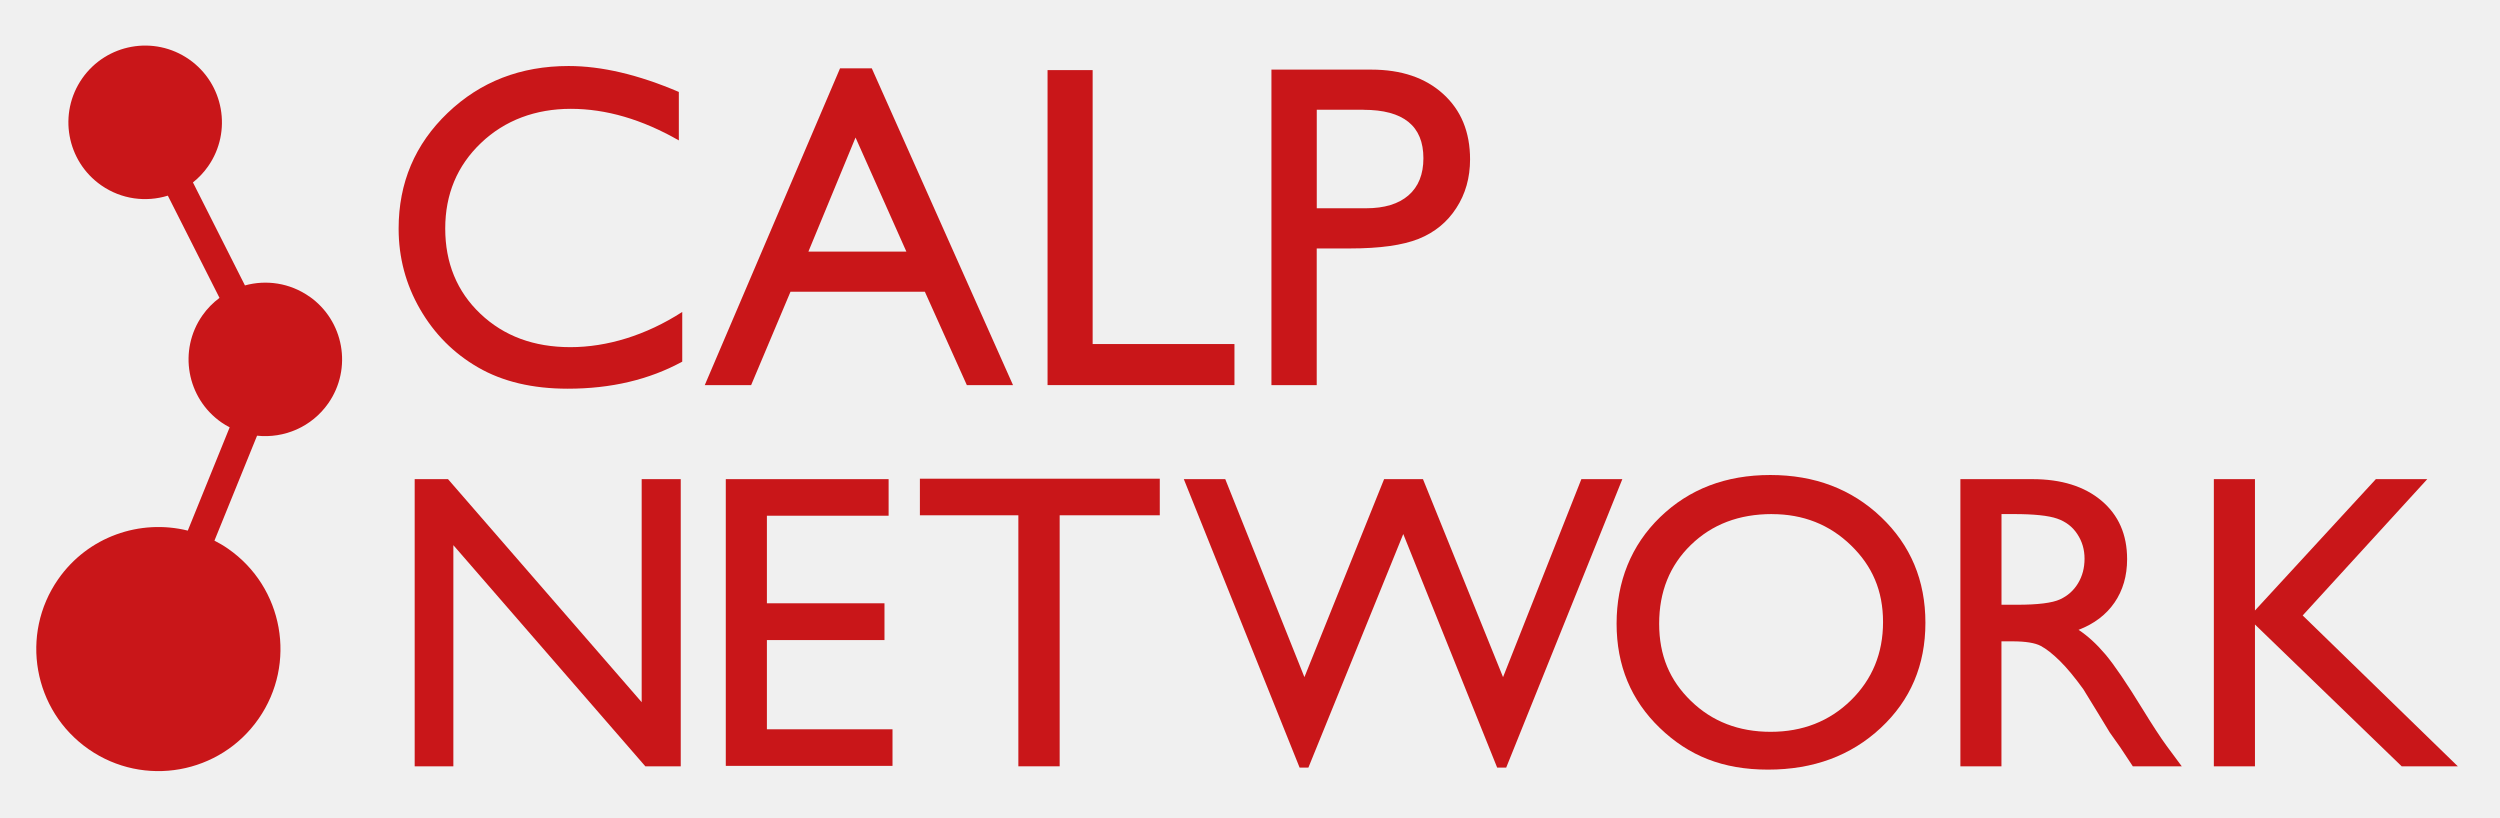
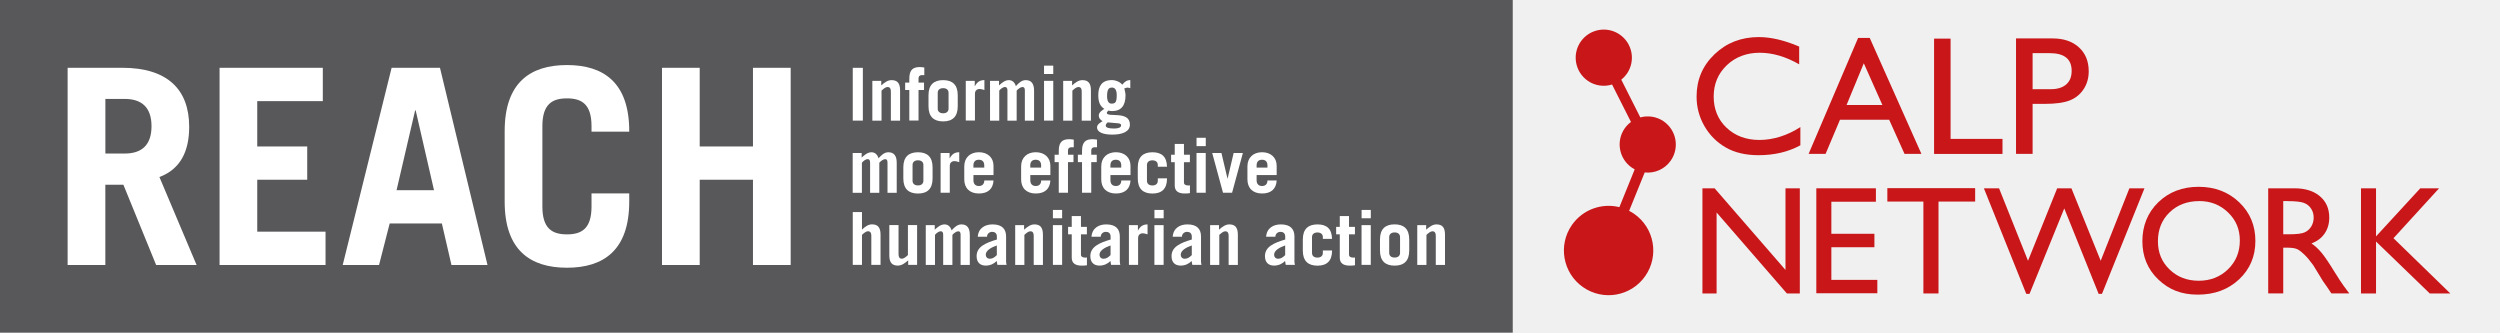
- <svg xmlns="http://www.w3.org/2000/svg" version="1.1" viewBox="0 0 513.89 168.08">
+ <svg xmlns="http://www.w3.org/2000/svg" version="1.1" viewBox="0 0 631.8 84.07">
  <defs>
    <style>
      .cls-1 {
+         fill: #fff;
+       }
+ 
+       .cls-2 {
        fill: #c91619;
+       }
+ 
+       .cls-3 {
+         fill: #58585a;
      }
    </style>
  </defs>
  <g>
-     <g id="Logo">
+     <g id="Layer_1">
+       <rect class="cls-3" width="382.3" height="84.07" />
      <g>
-         <path class="cls-1" d="M140.24,64.14v10.2c-6.8,3.71-14.64,5.56-23.54,5.56-7.23,0-13.36-1.45-18.4-4.36-5.04-2.9-9.02-6.91-11.96-12-2.94-5.1-4.4-10.61-4.4-16.55,0-9.42,3.36-17.35,10.08-23.78,6.72-6.43,15.01-9.64,24.86-9.64,6.8,0,14.35,1.78,22.66,5.33v9.96c-7.57-4.33-14.97-6.49-22.2-6.49s-13.57,2.34-18.47,7.02-7.35,10.54-7.35,17.59,2.41,12.95,7.23,17.52,10.98,6.86,18.49,6.86,15.51-2.41,22.99-7.23Z" />
-         <path class="cls-1" d="M172.69,14.04h6.51l29.03,65.12h-9.49l-8.63-19.19h-27.62l-8.09,19.19h-9.53l27.81-65.12ZM186.31,51.72l-10.45-23.45-9.69,23.45h20.13Z" />
-         <path class="cls-1" d="M215.33,14.41h9.27v56.31h29.15v8.44h-38.42V14.41Z" />
-         <path class="cls-1" d="M261.35,79.15V14.31h20.53c6.18,0,11.11,1.67,14.78,5.01,3.68,3.34,5.52,7.82,5.52,13.44,0,3.77-.94,7.11-2.83,10.01-1.88,2.91-4.46,5.01-7.74,6.33-3.28,1.31-7.97,1.97-14.09,1.97h-6.86v28.09h-9.32ZM280.26,22.56h-9.59v20.25h10.15c3.77,0,6.67-.89,8.71-2.66,2.04-1.78,3.06-4.32,3.06-7.62,0-6.64-4.11-9.96-12.33-9.96Z" />
+         <path class="cls-1" d="M176.83,66.97v-21.54h13.46v21.54h9.53V17.13h-9.53v19.88h-13.46v-19.88h-9.53v49.84h9.53ZM137.07,31.9c0-5.52,2.42-7.04,6.21-7.04s6.21,1.52,6.21,7.04v1.38h9.53v-.14c0-12.29-6.49-16.7-15.74-16.7s-15.74,4.42-15.74,16.7v17.81c0,12.29,6.49,16.71,15.74,16.71s15.74-4.42,15.74-16.71v-2.07h-9.53v3.31c0,5.52-2.42,7.04-6.21,7.04s-6.21-1.52-6.21-7.04v-20.29ZM95.79,66.97l2.69-10.49h13.19l2.42,10.49h9.11l-12.01-49.84h-12.22l-12.36,49.84h9.18ZM104.91,27.9h.14l4.63,20.16h-9.46s4.69-20.16,4.69-20.16ZM82.27,66.97v-8.42h-17.26v-13.12h12.63v-8.42h-12.63v-11.46h16.57v-8.42h-26.09v49.84h26.78ZM26.63,25h4.9c4.21,0,6.76,2.07,6.76,6.9s-2.55,6.9-6.76,6.9h-4.9v-13.81h0ZM49.68,66.97l-9.39-22.23c5.31-2,7.52-6.49,7.52-12.7,0-9.39-5.45-14.91-16.91-14.91h-13.81v49.84h9.53v-20.29h4.56l8.28,20.29h10.22Z" />
+         <g>
+           <path class="cls-1" d="M215.51,30.48v-13.34h2.55v13.34h-2.55Z" />
+           <path class="cls-1" d="M220.46,30.48v-10.05h2.25v1.15c.85-.74,1.64-1.33,2.6-1.33,1.42,0,2.16.72,2.16,2.59v7.65h-2.33v-7.39c0-.67-.22-1.11-.85-1.11-.48,0-1.02.46-1.51.91v7.59h-2.33,0Z" />
+           <path class="cls-1" d="M233.58,18.99h-.66c-.55,0-.79.35-.79.85v1.03h1.39v1.88h-1.39v7.72h-2.33v-7.72h-1.05v-1.88h1.05v-.96c0-2.33.98-2.96,2.68-2.96.33,0,.72.06,1.11.11v1.92h0Z" />
+           <path class="cls-1" d="M234.65,24.06c0-2.66,1.37-3.81,3.7-3.81s3.69,1.15,3.69,3.81v2.81c0,2.66-1.37,3.81-3.69,3.81s-3.7-1.15-3.7-3.81v-2.81ZM236.98,27.45c0,.78.55,1.18,1.37,1.18s1.37-.41,1.37-1.18v-3.99c0-.78-.55-1.18-1.37-1.18s-1.37.41-1.37,1.18v3.99Z" />
+           <path class="cls-1" d="M244.07,30.48v-10.05h2.27v1.33h.04c.54-1,1.24-1.52,2.4-1.52v2.51c-.39-.11-.83-.26-1.24-.26-.76,0-1.15.57-1.15,1.11v6.87h-2.33.01Z" />
+           <path class="cls-1" d="M250.22,20.43h2.25v1.15c.76-.68,1.51-1.33,2.49-1.33.87,0,1.5.59,1.77,1.52.72-.79,1.46-1.52,2.48-1.52,1.4,0,2.12.85,2.12,2.66v7.58h-2.33v-7.65c0-.66-.24-.85-.61-.85-.44,0-1.16.52-1.46.91v7.59h-2.33v-7.65c0-.66-.26-.85-.63-.85-.5,0-1.16.52-1.44.91v7.59h-2.33v-10.05h.02Z" />
+           <path class="cls-1" d="M263.85,18.7v-2.11h2.33v2.11h-2.33ZM266.18,20.43v10.05h-2.33v-10.05h2.33Z" />
+           <path class="cls-1" d="M268.69,30.48v-10.05h2.25v1.15c.85-.74,1.64-1.33,2.6-1.33,1.42,0,2.16.72,2.16,2.59v7.65h-2.33v-7.39c0-.67-.22-1.11-.85-1.11-.48,0-1.02.46-1.51.91v7.59h-2.33,0Z" />
+           <path class="cls-1" d="M285.65,22.28c-.18-.04-.54-.15-.72-.15-.24,0-.48.13-.79.22.15.67.3,1.16.3,1.77,0,2.51-1.07,3.95-3.36,3.95-.33,0-.61-.02-.96-.13-.13.18-.41.35-.41.59,0,1.26,5.84-.68,5.84,2.96,0,1.72-1.77,2.53-4.47,2.53-2.48,0-3.84-.7-3.84-1.83,0-.76.85-1.22,1.4-1.57-.55-.33-.96-.78-.96-1.42,0-.79.83-1.33,1.4-1.68-1.13-.74-1.52-1.81-1.52-3.49,0-2.16.83-3.79,3.44-3.79.96,0,2.03.44,2.62,1.16.59-.74,1.16-1.16,2.03-1.16v2.03h0ZM279.92,30.93c-.24.24-.48.44-.48.81,0,.52.76.74,2.13.74,1.11,0,1.75-.28,1.75-.79,0-.33-.15-.48-.85-.54,0,0-2.55-.22-2.55-.22ZM281,22.13c-.89,0-1.22.61-1.22,2.18,0,1.26.41,1.88,1.11,1.88,1,0,1.33-.37,1.33-2.13,0-1.29-.41-1.94-1.22-1.94h0Z" />
+         </g>
+         <g>
+           <path class="cls-1" d="M215.51,66.94v-13.34h2.33v4.43c.78-.74,1.57-1.33,2.53-1.33,1.42,0,2.16.72,2.16,2.59v7.65h-2.33v-7.39c0-.66-.22-1.11-.85-1.11-.48,0-1.02.46-1.51.91v7.59h-2.33Z" />
+           <path class="cls-1" d="M231.77,56.89v10.05h-2.25v-1.15c-.85.74-1.65,1.33-2.61,1.33-1.42,0-2.16-.72-2.16-2.59v-7.65h2.33v7.39c0,.66.22,1.11.85,1.11.48,0,1.02-.46,1.52-.91v-7.59h2.33-.01Z" />
+           <path class="cls-1" d="M233.98,56.89h2.25v1.15c.76-.68,1.52-1.33,2.49-1.33.87,0,1.5.59,1.77,1.51.72-.79,1.46-1.51,2.48-1.51,1.4,0,2.12.85,2.12,2.66v7.58h-2.33v-7.65c0-.67-.24-.85-.61-.85-.44,0-1.16.52-1.46.91v7.59h-2.33v-7.65c0-.67-.26-.85-.63-.85-.5,0-1.16.52-1.44.91v7.59h-2.33v-10.05h.02Z" />
+           <path class="cls-1" d="M247.1,59.83c.09-1.13.55-1.9,1.24-2.4.67-.5,1.57-.72,2.5-.72,2.48,0,3.42,1.26,3.42,3.05v6.37c0,.28.06.55.13.81h-2.33c-.06-.26-.09-.57-.17-.98-.68.68-1.61,1.16-2.77,1.16-1.4,0-2.31-.78-2.31-2.4,0-2.33,2.22-3.33,5.12-4.19v-.74c0-.87-.54-1.2-1.2-1.2-.7,0-1.29.52-1.29,1.24h-2.34ZM251.92,62.03c-1.39.48-2.79,1.26-2.79,2.31,0,.67.41,1.05,1.03,1.05.7,0,1.2-.37,1.76-.92v-2.44Z" />
+           <path class="cls-1" d="M256.56,66.94v-10.05h2.25v1.15c.85-.74,1.64-1.33,2.6-1.33,1.42,0,2.16.72,2.16,2.59v7.65h-2.33v-7.39c0-.66-.22-1.11-.85-1.11-.48,0-1.02.46-1.51.91v7.59h-2.33,0Z" />
+           <path class="cls-1" d="M266.09,55.16v-2.11h2.33v2.11h-2.33ZM268.42,56.89v10.05h-2.33v-10.05s2.33,0,2.33,0Z" />
+           <path class="cls-1" d="M269.93,59.22v-1.88h.92v-2.73h2.33v2.73h1.5v1.88h-1.5v5.14c0,.5.43.74,1.05.74.17,0,.31,0,.46-.02v1.96c-.44.07-.89.09-1.33.09-1.51,0-2.51-.55-2.51-2v-5.91h-.92,0Z" />
+           <path class="cls-1" d="M275.84,59.83c.09-1.13.55-1.9,1.24-2.4.67-.5,1.57-.72,2.5-.72,2.48,0,3.42,1.26,3.42,3.05v6.37c0,.28.06.55.13.81h-2.33c-.06-.26-.09-.57-.17-.98-.68.68-1.61,1.16-2.77,1.16-1.4,0-2.31-.78-2.31-2.4,0-2.33,2.22-3.33,5.12-4.19v-.74c0-.87-.54-1.2-1.2-1.2-.7,0-1.29.52-1.29,1.24h-2.34ZM280.66,62.03c-1.39.48-2.79,1.26-2.79,2.31,0,.67.41,1.05,1.03,1.05.7,0,1.2-.37,1.76-.92v-2.44Z" />
+           <path class="cls-1" d="M285.3,66.94v-10.05h2.27v1.33h.04c.54-1,1.24-1.51,2.4-1.51v2.51c-.39-.11-.83-.26-1.24-.26-.76,0-1.15.57-1.15,1.11v6.87h-2.33,0Z" />
+           <path class="cls-1" d="M291.75,55.16v-2.11h2.33v2.11h-2.33ZM294.07,56.89v10.05h-2.33v-10.05s2.33,0,2.33,0Z" />
+           <path class="cls-1" d="M296.36,59.83c.09-1.13.55-1.9,1.24-2.4.67-.5,1.57-.72,2.5-.72,2.48,0,3.42,1.26,3.42,3.05v6.37c0,.28.06.55.13.81h-2.33c-.06-.26-.09-.57-.17-.98-.68.68-1.61,1.16-2.77,1.16-1.4,0-2.31-.78-2.31-2.4,0-2.33,2.22-3.33,5.12-4.19v-.74c0-.87-.54-1.2-1.2-1.2-.7,0-1.29.52-1.29,1.24h-2.34ZM301.19,62.03c-1.39.48-2.79,1.26-2.79,2.31,0,.67.41,1.05,1.03,1.05.7,0,1.2-.37,1.76-.92v-2.44Z" />
+           <path class="cls-1" d="M305.82,66.94v-10.05h2.25v1.15c.85-.74,1.64-1.33,2.6-1.33,1.42,0,2.16.72,2.16,2.59v7.65h-2.33v-7.39c0-.66-.22-1.11-.85-1.11-.48,0-1.02.46-1.51.91v7.59h-2.33,0Z" />
+           <path class="cls-1" d="M319.97,59.83c.09-1.13.55-1.9,1.24-2.4.67-.5,1.57-.72,2.5-.72,2.48,0,3.42,1.26,3.42,3.05v6.37c0,.28.06.55.13.81h-2.33c-.06-.26-.09-.57-.17-.98-.68.68-1.61,1.16-2.77,1.16-1.4,0-2.31-.78-2.31-2.4,0-2.33,2.22-3.33,5.12-4.19v-.74c0-.87-.54-1.2-1.2-1.2-.7,0-1.29.52-1.29,1.24h-2.34ZM324.79,62.03c-1.39.48-2.79,1.26-2.79,2.31,0,.67.41,1.05,1.03,1.05.7,0,1.2-.37,1.76-.92v-2.44Z" />
+           <path class="cls-1" d="M334.31,60.37v-.44c0-.78-.55-1.18-1.37-1.18s-1.37.41-1.37,1.18v3.99c0,.78.55,1.18,1.37,1.18s1.37-.41,1.37-1.18v-.63h2.33v.04c0,2.66-1.37,3.81-3.69,3.81s-3.7-1.15-3.7-3.81v-2.81c0-2.66,1.37-3.81,3.7-3.81s3.64,1.11,3.68,3.66h-2.32Z" />
+           <path class="cls-1" d="M337.67,59.22v-1.88h.92v-2.73h2.33v2.73h1.5v1.88h-1.5v5.14c0,.5.43.74,1.05.74.17,0,.31,0,.46-.02v1.96c-.44.07-.89.09-1.33.09-1.51,0-2.51-.55-2.51-2v-5.91h-.92,0Z" />
+           <path class="cls-1" d="M344.1,55.16v-2.11h2.33v2.11h-2.33ZM346.42,56.89v10.05h-2.33v-10.05s2.33,0,2.33,0Z" />
+           <path class="cls-1" d="M348.75,60.51c0-2.66,1.37-3.81,3.7-3.81s3.69,1.15,3.69,3.81v2.81c0,2.66-1.37,3.81-3.69,3.81s-3.7-1.15-3.7-3.81c0,0,0-2.81,0-2.81ZM351.08,63.91c0,.78.55,1.18,1.37,1.18s1.37-.41,1.37-1.18v-3.99c0-.78-.55-1.18-1.37-1.18s-1.37.41-1.37,1.18v3.99Z" />
+           <path class="cls-1" d="M358.17,66.94v-10.05h2.25v1.15c.85-.74,1.64-1.33,2.6-1.33,1.42,0,2.16.72,2.16,2.59v7.65h-2.33v-7.39c0-.66-.22-1.11-.85-1.11-.48,0-1.02.46-1.51.91v7.59h-2.33,0Z" />
+         </g>
+         <path class="cls-1" d="M215.51,38.66h2.25v1.15c.76-.68,1.51-1.33,2.49-1.33.87,0,1.5.59,1.77,1.52.72-.79,1.46-1.52,2.48-1.52,1.4,0,2.12.85,2.12,2.66v7.58h-2.33v-7.65c0-.66-.24-.85-.61-.85-.44,0-1.16.52-1.46.91v7.59h-2.33v-7.65c0-.66-.26-.85-.63-.85-.5,0-1.16.52-1.44.91v7.59h-2.33v-10.05h.02Z" />
+         <path class="cls-1" d="M228.29,42.29c0-2.66,1.37-3.81,3.7-3.81s3.69,1.15,3.69,3.81v2.81c0,2.66-1.37,3.81-3.69,3.81s-3.7-1.15-3.7-3.81v-2.81ZM230.62,45.68c0,.78.55,1.18,1.37,1.18s1.37-.41,1.37-1.18v-3.99c0-.78-.55-1.18-1.37-1.18s-1.37.41-1.37,1.18v3.99Z" />
+         <path class="cls-1" d="M237.71,48.71v-10.05h2.27v1.33h.04c.54-1,1.24-1.52,2.4-1.52v2.51c-.39-.11-.83-.26-1.24-.26-.76,0-1.15.57-1.15,1.11v6.87h-2.33.01Z" />
+         <path class="cls-1" d="M246.01,44.24v1.33c0,1,.59,1.44,1.37,1.44.98,0,1.37-.63,1.37-1.4h2.33c-.11,2.07-1.35,3.29-3.69,3.29s-3.7-1.37-3.7-3.57v-3.29c0-2.2,1.48-3.57,3.7-3.57s3.69,1.37,3.69,3.42v2.35h-5.07ZM248.74,42.36v-.55c0-.89-.43-1.44-1.37-1.44s-1.37.55-1.37,1.44v.55h2.74Z" />
+         <path class="cls-1" d="M260.38,44.24v1.33c0,1,.59,1.44,1.37,1.44.98,0,1.37-.63,1.37-1.4h2.33c-.11,2.07-1.35,3.29-3.69,3.29s-3.7-1.37-3.7-3.57v-3.29c0-2.2,1.48-3.57,3.7-3.57s3.69,1.37,3.69,3.42v2.35h-5.07ZM263.11,42.36v-.55c0-.89-.43-1.44-1.37-1.44s-1.37.55-1.37,1.44v.55h2.74Z" />
+         <path class="cls-1" d="M271.35,37.22h-.66c-.55,0-.79.35-.79.85v1.03h1.39v1.88h-1.39v7.72h-2.33v-7.72h-1.05v-1.88h1.05v-.96c0-2.33.98-2.96,2.68-2.96.33,0,.72.06,1.11.11v1.92h0Z" />
+         <path class="cls-1" d="M277.23,37.22h-.66c-.55,0-.79.35-.79.85v1.03h1.39v1.88h-1.39v7.72h-2.33v-7.72h-1.05v-1.88h1.05v-.96c0-2.33.98-2.96,2.68-2.96.33,0,.72.06,1.11.11v1.92h0Z" />
+         <path class="cls-1" d="M280.63,44.24v1.33c0,1,.59,1.44,1.37,1.44.98,0,1.37-.63,1.37-1.4h2.33c-.11,2.07-1.35,3.29-3.69,3.29s-3.7-1.37-3.7-3.57v-3.29c0-2.2,1.48-3.57,3.7-3.57s3.69,1.37,3.69,3.42v2.35h-5.07ZM283.36,42.36v-.55c0-.89-.43-1.44-1.37-1.44s-1.37.55-1.37,1.44v.55h2.74Z" />
+         <path class="cls-1" d="M292.6,42.14v-.44c0-.78-.55-1.18-1.37-1.18s-1.37.41-1.37,1.18v3.99c0,.78.55,1.18,1.37,1.18s1.37-.41,1.37-1.18v-.63h2.33v.04c0,2.66-1.37,3.81-3.69,3.81s-3.7-1.15-3.7-3.81v-2.81c0-2.66,1.37-3.81,3.7-3.81s3.64,1.11,3.68,3.66h-2.32Z" />
+         <path class="cls-1" d="M295.96,40.99v-1.88h.92v-2.73h2.33v2.73h1.5v1.88h-1.5v5.14c0,.5.43.74,1.05.74.17,0,.31,0,.46-.02v1.96c-.44.07-.89.09-1.33.09-1.51,0-2.51-.55-2.51-2v-5.91h-.92,0Z" />
+         <path class="cls-1" d="M302.39,36.93v-2.11h2.33v2.11h-2.33ZM304.71,38.66v10.05h-2.33v-10.05h2.33Z" />
+         <path class="cls-1" d="M310.2,45.13h.04l1.53-6.47h2.33l-2.73,10.05h-2.29l-2.73-10.05h2.33l1.53,6.47h0Z" />
+         <path class="cls-1" d="M317.57,44.24v1.33c0,1,.59,1.44,1.37,1.44.98,0,1.37-.63,1.37-1.4h2.33c-.11,2.07-1.35,3.29-3.69,3.29s-3.7-1.37-3.7-3.57v-3.29c0-2.2,1.48-3.57,3.7-3.57s3.69,1.37,3.69,3.42v2.35h-5.07ZM320.31,42.36v-.55c0-.89-.43-1.44-1.37-1.44s-1.37.55-1.37,1.44v.55h2.74Z" />
      </g>
      <g>
-         <path class="cls-1" d="M131.9,98.49h8.03v59.04h-7.27l-39.47-45.47v45.47h-7.95v-59.04h6.85l39.81,45.85v-45.85Z" />
-         <path class="cls-1" d="M149.19,98.49h33.47v7.52h-25.02v18h24.17v7.56h-24.17v18.34h25.82v7.52h-34.27v-58.95Z" />
-         <path class="cls-1" d="M189.08,98.4h49.32v7.52h-20.58v51.6h-8.49v-51.6h-20.24v-7.52Z" />
-         <path class="cls-1" d="M325.05,98.49h8.43l-23.87,59.29h-1.86l-19.3-48.01-19.5,48.01h-1.81l-23.8-59.29h8.52l16.27,40.7,16.38-40.7h7.99l16.46,40.7,16.1-40.7Z" />
-         <path class="cls-1" d="M363.9,97.64c9.12,0,16.72,2.89,22.78,8.66,6.07,5.78,9.1,13.02,9.1,21.72s-3.06,15.91-9.19,21.62c-6.12,5.7-13.84,8.56-23.16,8.56s-16.31-2.85-22.24-8.56c-5.93-5.71-8.89-12.85-8.89-21.45s2.98-16.11,8.95-21.89c5.97-5.78,13.52-8.66,22.64-8.66ZM364.23,105.67c-6.76,0-12.31,2.11-16.66,6.34-4.35,4.23-6.52,9.62-6.52,16.19s2.18,11.66,6.54,15.89c4.36,4.23,9.82,6.34,16.38,6.34s12.08-2.16,16.49-6.47c4.4-4.31,6.61-9.68,6.61-16.1s-2.2-11.52-6.61-15.78c-4.41-4.27-9.82-6.4-16.23-6.4Z" />
-         <path class="cls-1" d="M402.97,157.53v-59.04h14.79c5.97,0,10.71,1.48,14.22,4.44s5.26,6.96,5.26,12c0,3.44-.86,6.41-2.58,8.92-1.72,2.51-4.18,4.38-7.4,5.62,1.89,1.24,3.73,2.93,5.54,5.07,1.8,2.14,4.34,5.87,7.61,11.2,2.06,3.35,3.7,5.87,4.94,7.56l3.13,4.23h-10.06l-2.57-3.89c-.09-.14-.25-.38-.51-.72l-1.65-2.33-2.62-4.31-2.83-4.61c-1.75-2.42-3.34-4.35-4.8-5.79-1.45-1.43-2.76-2.47-3.93-3.1-1.17-.63-3.14-.95-5.9-.95h-2.2v25.69h-8.45ZM413.96,105.67h-2.54v18.64h3.21c4.28,0,7.22-.37,8.81-1.1,1.59-.73,2.83-1.84,3.72-3.32.89-1.48,1.33-3.16,1.33-5.05s-.49-3.54-1.48-5.05-2.37-2.57-4.16-3.19c-1.79-.62-4.75-.93-8.9-.93Z" />
-         <path class="cls-1" d="M488.38,98.49h10.56l-25.61,28.02,31.9,31.02h-11.54l-30.17-29.16v29.16h-8.45v-59.04h8.45v27l24.85-27Z" />
+         <g>
+           <path class="cls-2" d="M454.99,32.13v4.59c-3.06,1.67-6.59,2.5-10.59,2.5-3.25,0-6.01-.65-8.28-1.96-2.27-1.31-4.06-3.11-5.38-5.4-1.32-2.29-1.98-4.78-1.98-7.45,0-4.24,1.51-7.81,4.54-10.7,3.02-2.89,6.75-4.34,11.19-4.34,3.06,0,6.46.8,10.2,2.4v4.48c-3.41-1.95-6.74-2.92-9.99-2.92s-6.11,1.05-8.31,3.16-3.31,4.74-3.31,7.91,1.08,5.83,3.25,7.88,4.94,3.09,8.32,3.09,6.98-1.08,10.34-3.25Z" />
+           <path class="cls-2" d="M469.59,9.59h2.93l13.06,29.3h-4.27l-3.88-8.63h-12.43l-3.64,8.63h-4.29l12.51-29.3ZM475.72,26.54l-4.7-10.55-4.36,10.55h9.06Z" />
+           <path class="cls-2" d="M488.78,9.76h4.17v25.34h13.12v3.8h-17.29V9.76Z" />
+           <path class="cls-2" d="M509.49,38.89V9.71h9.24c2.78,0,5,.75,6.65,2.25,1.65,1.5,2.48,3.52,2.48,6.05,0,1.7-.42,3.2-1.27,4.5-.85,1.31-2.01,2.26-3.48,2.85-1.47.59-3.59.89-6.34.89h-3.09v12.64h-4.19ZM518,13.43h-4.32v9.11h4.57c1.7,0,3-.4,3.92-1.2.92-.8,1.38-1.94,1.38-3.43,0-2.99-1.85-4.48-5.55-4.48Z" />
+         </g>
+         <g>
+           <path class="cls-2" d="M451.24,47.59h3.61v26.57h-3.27l-17.76-20.46v20.46h-3.58v-26.57h3.08l17.91,20.63v-20.63Z" />
+           <path class="cls-2" d="M459.02,47.59h15.06v3.39h-11.26v8.1h10.88v3.4h-10.88v8.25h11.62v3.38h-15.42v-26.53Z" />
+           <path class="cls-2" d="M476.97,47.55h22.19v3.39h-9.26v23.22h-3.82v-23.22h-9.11v-3.39Z" />
+           <path class="cls-2" d="M538.16,47.59h3.79l-10.74,26.68h-.84l-8.69-21.6-8.78,21.6h-.82l-10.71-26.68h3.83l7.32,18.31,7.37-18.31h3.6l7.4,18.31,7.25-18.31Z" />
+           <path class="cls-2" d="M555.63,47.21c4.1,0,7.52,1.3,10.25,3.9,2.73,2.6,4.1,5.86,4.1,9.77s-1.38,7.16-4.13,9.73c-2.76,2.57-6.23,3.85-10.42,3.85s-7.34-1.28-10.01-3.85c-2.67-2.57-4-5.78-4-9.65s1.34-7.25,4.03-9.85c2.69-2.6,6.08-3.9,10.19-3.9ZM555.79,50.82c-3.04,0-5.54.95-7.5,2.85-1.96,1.9-2.94,4.33-2.94,7.28s.98,5.25,2.94,7.15,4.42,2.85,7.37,2.85,5.44-.97,7.42-2.91c1.98-1.94,2.97-4.35,2.97-7.25s-.99-5.18-2.97-7.1c-1.98-1.92-4.42-2.88-7.31-2.88Z" />
+           <path class="cls-2" d="M573.22,74.16v-26.57h6.66c2.69,0,4.82.67,6.4,2s2.37,3.13,2.37,5.4c0,1.55-.39,2.88-1.16,4.01-.77,1.13-1.88,1.97-3.33,2.53.85.56,1.68,1.32,2.49,2.28.81.96,1.95,2.64,3.42,5.04.93,1.51,1.67,2.64,2.23,3.4l1.41,1.9h-4.53l-1.16-1.75c-.04-.06-.11-.17-.23-.32l-.74-1.05-1.18-1.94-1.27-2.07c-.79-1.09-1.5-1.96-2.16-2.6-.65-.65-1.24-1.11-1.77-1.4-.53-.28-1.41-.43-2.66-.43h-.99v11.56h-3.8ZM578.16,50.82h-1.14v8.39h1.45c1.93,0,3.25-.16,3.97-.49.72-.33,1.27-.83,1.67-1.49.4-.67.6-1.42.6-2.27s-.22-1.59-.67-2.27-1.07-1.16-1.87-1.44c-.81-.28-2.14-.42-4-.42Z" />
+           <path class="cls-2" d="M611.65,47.59h4.75l-11.52,12.61,14.36,13.96h-5.19l-13.58-13.12v13.12h-3.8v-26.57h3.8v12.15l11.18-12.15Z" />
+         </g>
+         <path class="cls-2" d="M420.48,30.69c-1.8-1.25-3.98-1.56-5.94-1.02l-4.81-9.53c.53-.42,1-.92,1.41-1.5,2.24-3.22,1.45-7.65-1.77-9.89-3.22-2.24-7.64-1.45-9.89,1.77-2.24,3.22-1.45,7.64,1.77,9.89,1.87,1.3,4.14,1.57,6.15.95l4.78,9.46c-.6.45-1.14.99-1.59,1.63-2.24,3.22-1.45,7.64,1.77,9.89.25.17.5.32.76.46l-3.87,9.55c-4.41-1.09-9.23.55-11.99,4.5-3.57,5.12-2.31,12.16,2.81,15.72,5.12,3.57,12.16,2.31,15.72-2.81,3.57-5.12,2.31-12.16-2.81-15.72-.41-.29-.84-.53-1.27-.75l3.94-9.71c2.5.27,5.06-.8,6.59-3,2.24-3.22,1.45-7.64-1.77-9.89Z" />
      </g>
-       <path class="cls-1" d="M63.55,60.93c-4-2.79-8.84-3.46-13.2-2.26l-10.69-21.17c1.17-.93,2.23-2.04,3.13-3.33,4.98-7.15,3.22-16.99-3.93-21.97-7.15-4.98-16.99-3.22-21.97,3.93-4.98,7.15-3.22,16.99,3.93,21.97,4.15,2.89,9.19,3.5,13.68,2.12l10.62,21.01c-1.33.99-2.53,2.2-3.53,3.63-4.98,7.15-3.22,16.99,3.93,21.97.55.38,1.11.71,1.69,1.01l-8.61,21.23c-9.8-2.43-20.52,1.21-26.64,9.99-7.92,11.37-5.12,27.02,6.25,34.94,11.37,7.92,27.02,5.13,34.94-6.25,7.92-11.37,5.12-27.02-6.25-34.94-.91-.64-1.86-1.18-2.82-1.68l8.76-21.57c5.54.59,11.23-1.77,14.65-6.67,4.98-7.15,3.22-16.99-3.93-21.97Z" />
    </g>
  </g>
</svg>
